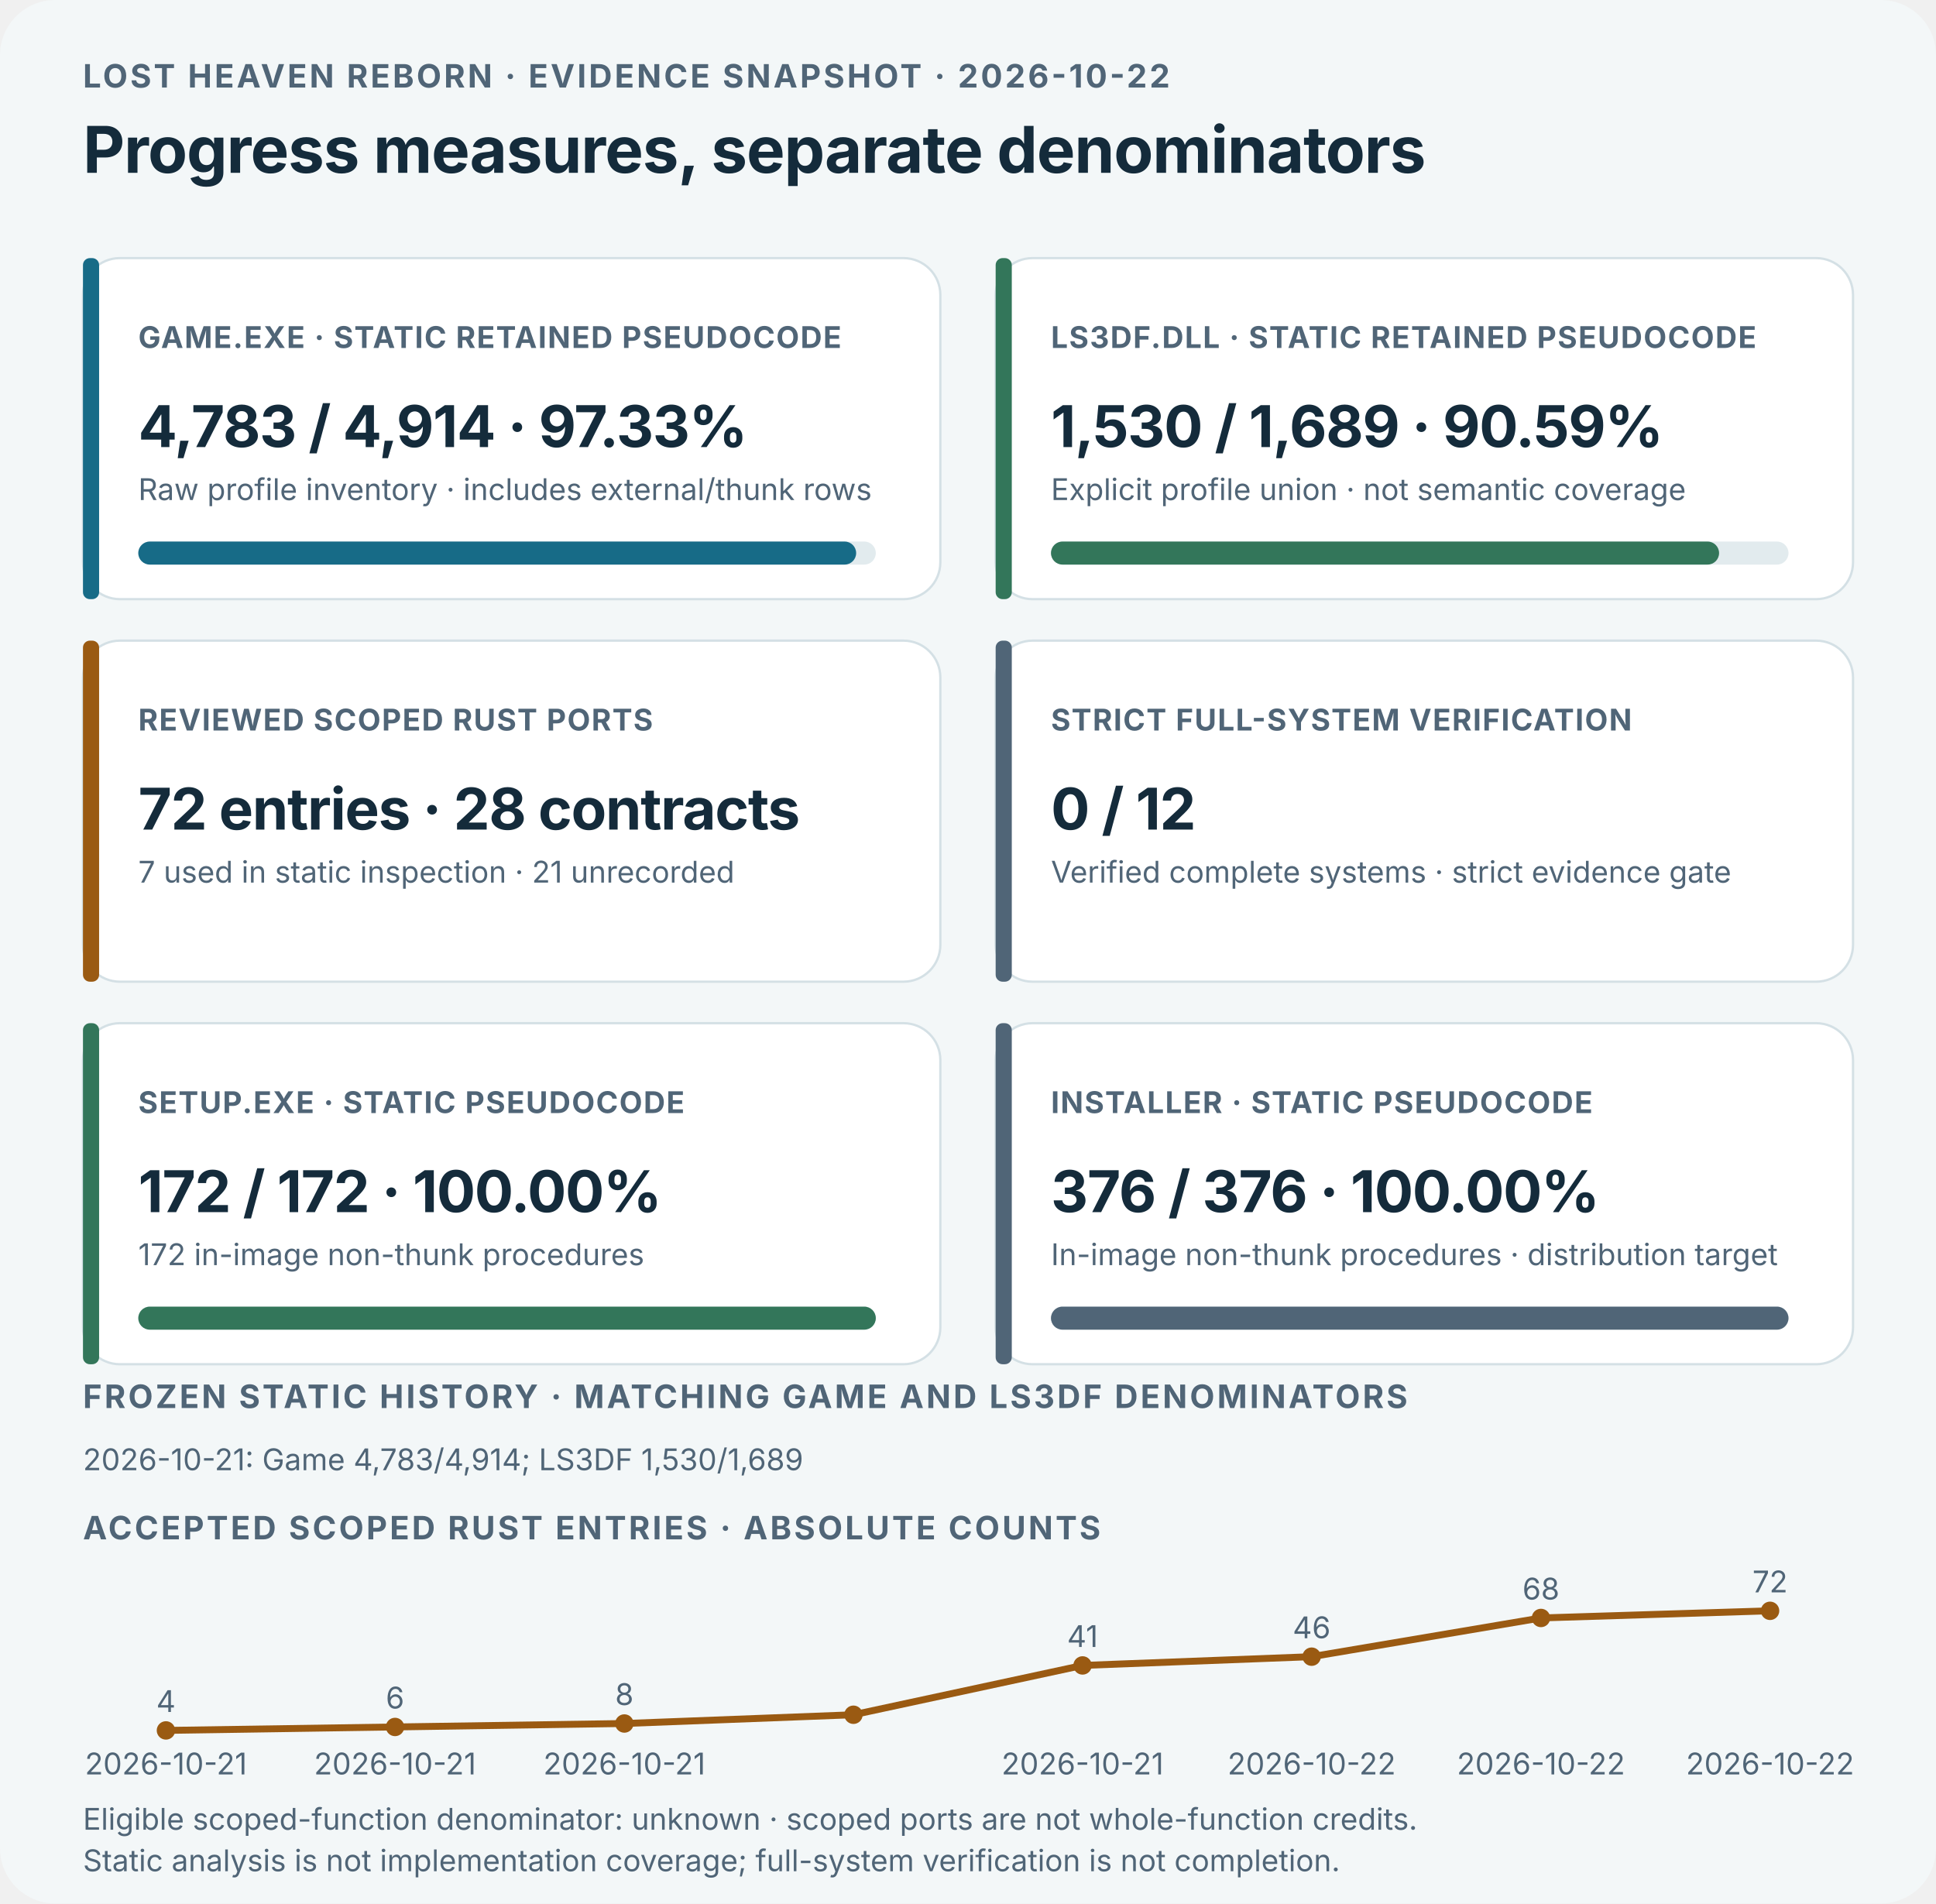
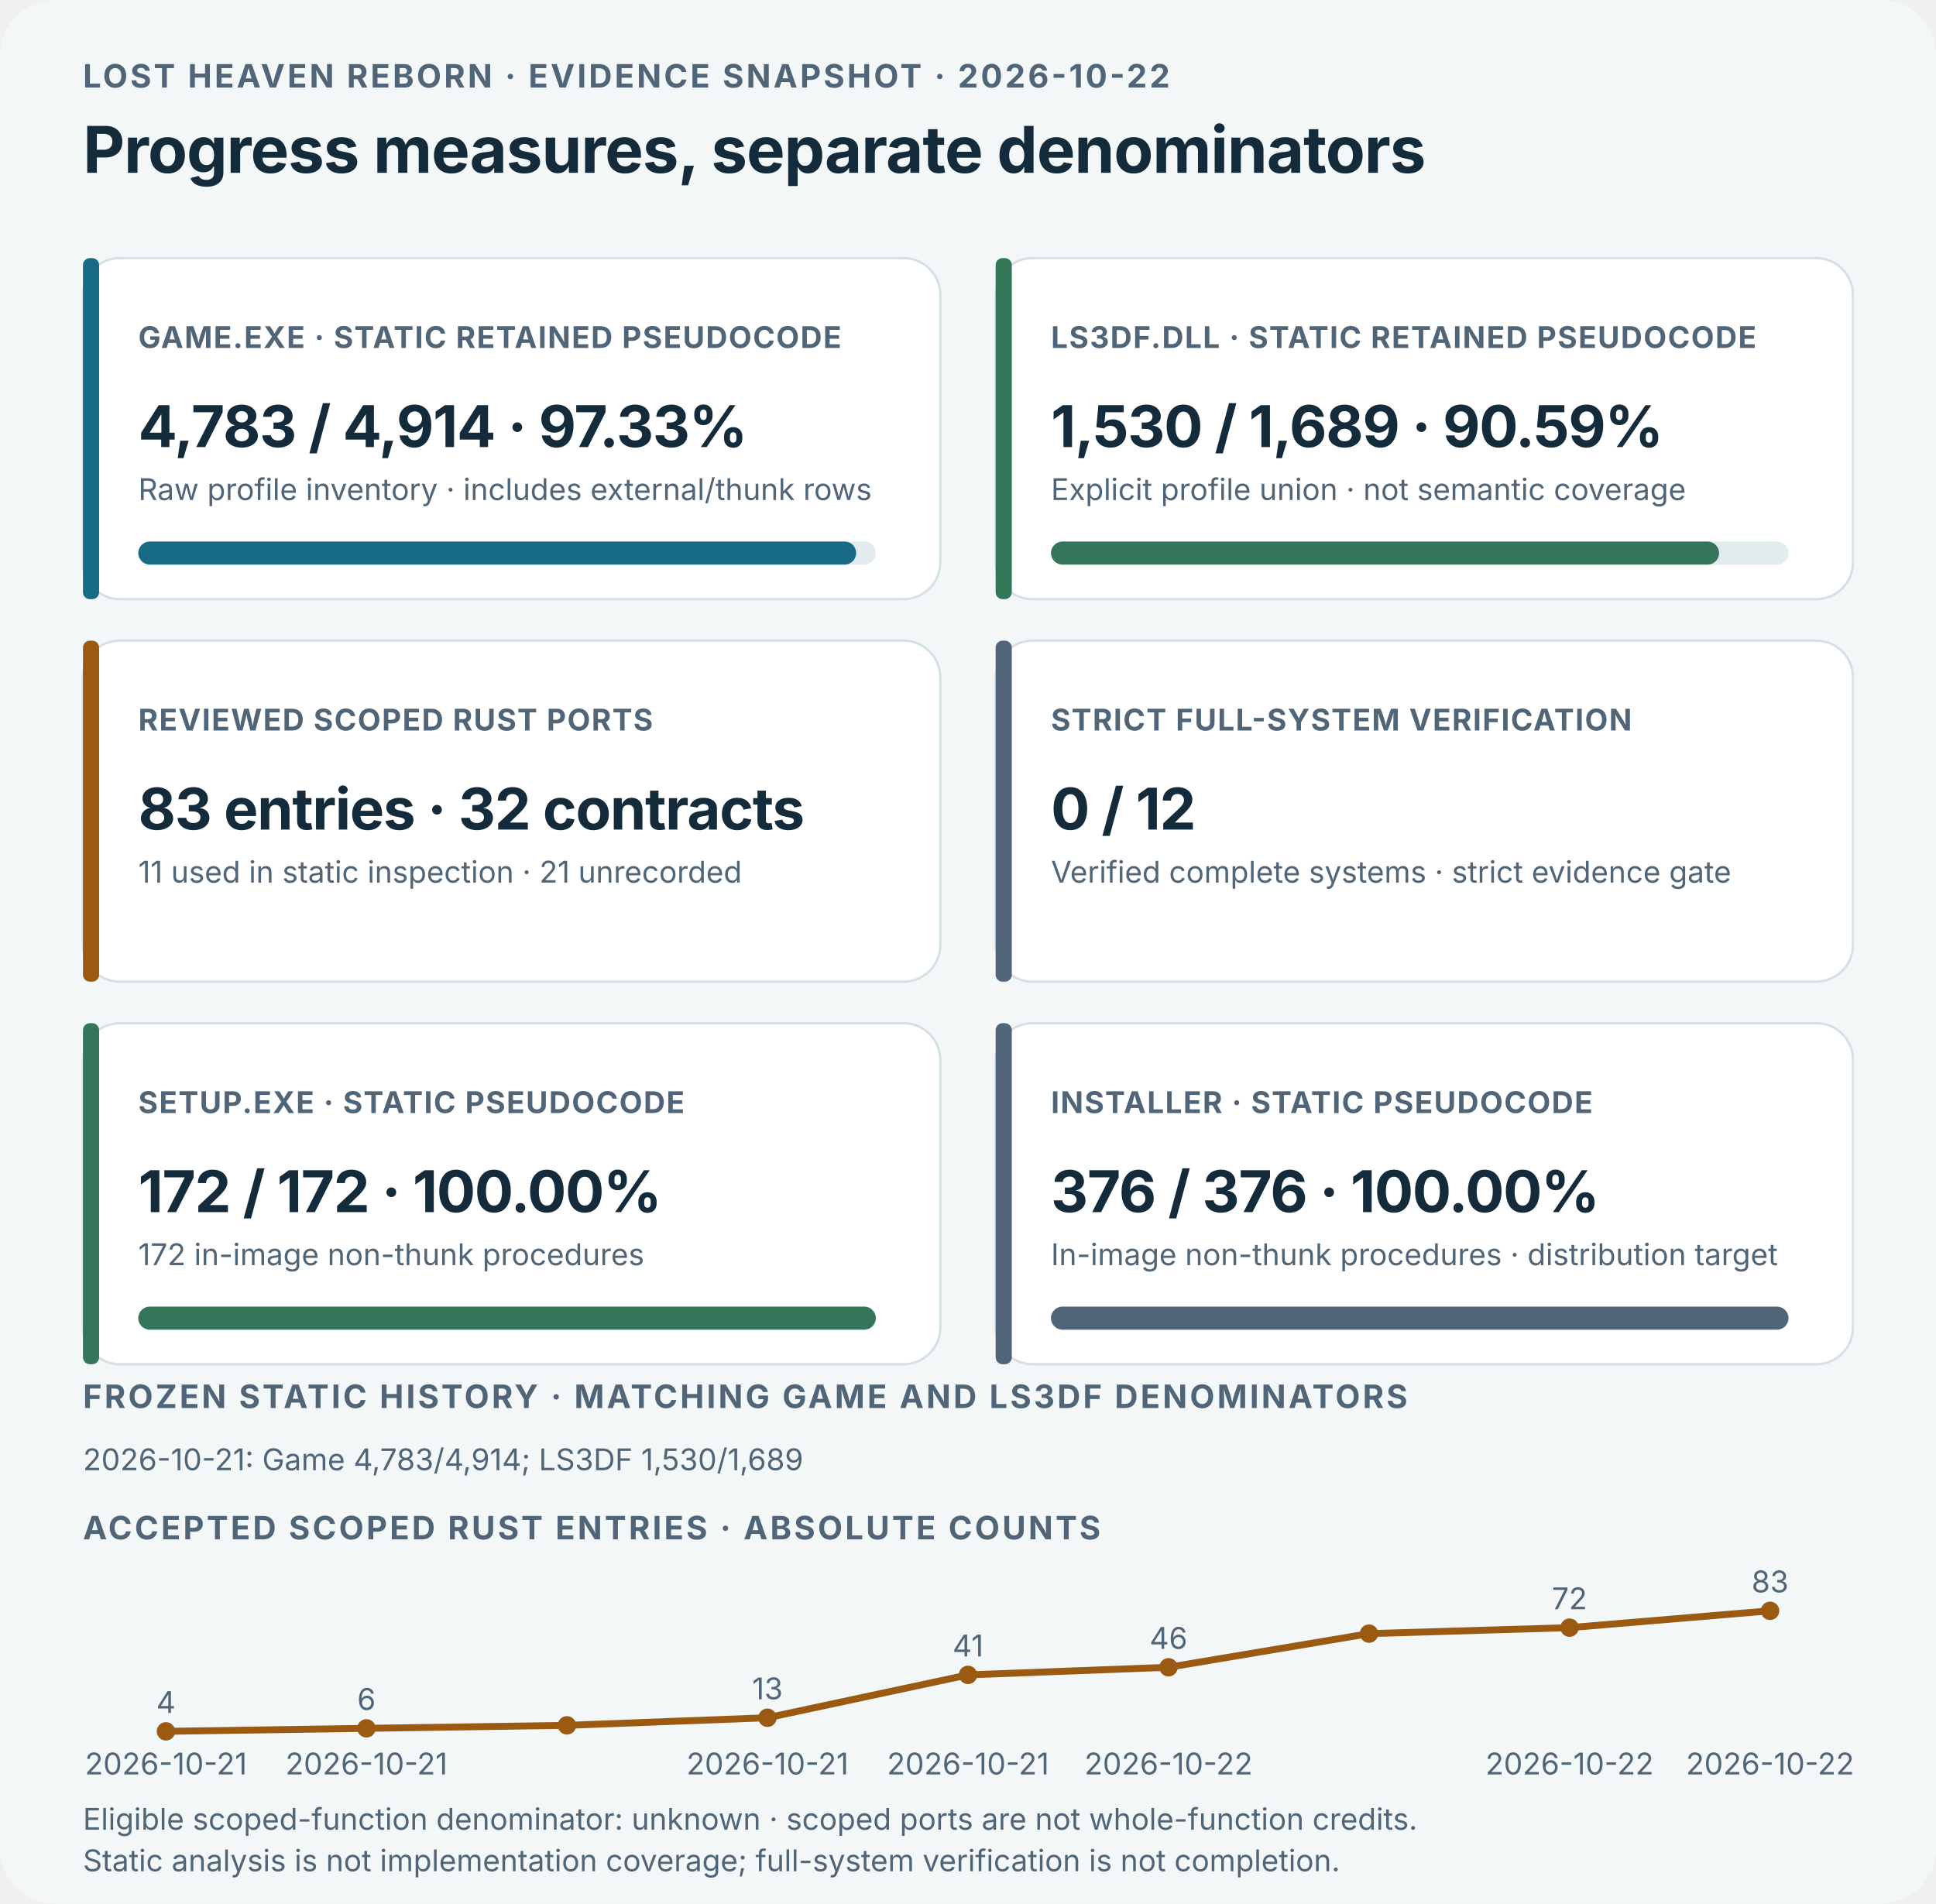
<svg xmlns="http://www.w3.org/2000/svg" viewBox="0 0 840 826" role="img" aria-labelledby="dashboard-title dashboard-desc">
  <style>text{font-family:Inter,ui-sans-serif,system-ui,-apple-system,"Segoe UI",sans-serif;fill:#142b3b}.kicker{font-size:14px;font-weight:700;letter-spacing:1.1px;fill:#506577}.title{font-size:28px;font-weight:750;letter-spacing:-.35px}.label{font-size:13px;font-weight:750;letter-spacing:.5px;fill:#506577}.value{font-size:25px;font-weight:750;letter-spacing:-.4px}.detail,.history{font-size:13px;fill:#506577}.dark-bg{display:none}@media(prefers-color-scheme:dark){.light-bg{display:none}.dark-bg{display:inline}text{fill:#edf4f6}.kicker,.label,.detail,.history{fill:#b3c5ce}.card-bg{fill:#172b39;stroke:#3b5361}.bar-track{fill:#314957}}</style>
  <rect class="light-bg" width="840" height="826" rx="24" fill="#f3f7f8" />
  <rect class="dark-bg" width="840" height="826" rx="24" fill="#0d1b25" />
  <text x="36" y="38" class="kicker">LOST HEAVEN REBORN · EVIDENCE SNAPSHOT · 2026-10-22</text>
  <text x="36" y="75" class="title">Progress measures, separate denominators</text>
  <g>
    <rect class="card-bg" x="36" y="112" width="372" height="148" rx="16" fill="#ffffff" stroke="#d4e0e5" />
    <rect x="36" y="112" width="7" height="148" rx="3" fill="#176b87" />
    <text x="60" y="151" class="label">GAME.EXE · STATIC RETAINED PSEUDOCODE</text>
    <text x="60" y="194" class="value">4,783 / 4,914 · 97.33%</text>
    <text x="60" y="217" class="detail">Raw profile inventory · includes external/thunk rows</text>
    <rect class="bar-track" x="60" y="235" width="320" height="10" rx="5" fill="#e2ebee" />
    <rect x="60" y="235" width="311.47" height="10" rx="5" fill="#176b87" />
  </g>
  <g>
    <rect class="card-bg" x="432" y="112" width="372" height="148" rx="16" fill="#ffffff" stroke="#d4e0e5" />
    <rect x="432" y="112" width="7" height="148" rx="3" fill="#33765a" />
    <text x="456" y="151" class="label">LS3DF.DLL · STATIC RETAINED PSEUDOCODE</text>
    <text x="456" y="194" class="value">1,530 / 1,689 · 90.59%</text>
    <text x="456" y="217" class="detail">Explicit profile union · not semantic coverage</text>
    <rect class="bar-track" x="456" y="235" width="320" height="10" rx="5" fill="#e2ebee" />
    <rect x="456" y="235" width="289.88" height="10" rx="5" fill="#33765a" />
  </g>
  <g>
    <rect class="card-bg" x="36" y="278" width="372" height="148" rx="16" fill="#ffffff" stroke="#d4e0e5" />
    <rect x="36" y="278" width="7" height="148" rx="3" fill="#9a5a12" />
    <text x="60" y="317" class="label">REVIEWED SCOPED RUST PORTS</text>
-     <text x="60" y="360" class="value">72 entries · 28 contracts</text>
-     <text x="60" y="383" class="detail">7 used in static inspection · 21 unrecorded</text>
+     <text x="60" y="360" class="value">83 entries · 32 contracts</text>
+     <text x="60" y="383" class="detail">11 used in static inspection · 21 unrecorded</text>
  </g>
  <g>
    <rect class="card-bg" x="432" y="278" width="372" height="148" rx="16" fill="#ffffff" stroke="#d4e0e5" />
    <rect x="432" y="278" width="7" height="148" rx="3" fill="#506577" />
    <text x="456" y="317" class="label">STRICT FULL-SYSTEM VERIFICATION</text>
    <text x="456" y="360" class="value">0 / 12</text>
    <text x="456" y="383" class="detail">Verified complete systems · strict evidence gate</text>
  </g>
  <g>
    <rect class="card-bg" x="36" y="444" width="372" height="148" rx="16" fill="#ffffff" stroke="#d4e0e5" />
    <rect x="36" y="444" width="7" height="148" rx="3" fill="#33765a" />
    <text x="60" y="483" class="label">SETUP.EXE · STATIC PSEUDOCODE</text>
    <text x="60" y="526" class="value">172 / 172 · 100.00%</text>
    <text x="60" y="549" class="detail">172 in-image non-thunk procedures</text>
    <rect class="bar-track" x="60" y="567" width="320" height="10" rx="5" fill="#e2ebee" />
    <rect x="60" y="567" width="320.00" height="10" rx="5" fill="#33765a" />
  </g>
  <g>
    <rect class="card-bg" x="432" y="444" width="372" height="148" rx="16" fill="#ffffff" stroke="#d4e0e5" />
    <rect x="432" y="444" width="7" height="148" rx="3" fill="#506577" />
    <text x="456" y="483" class="label">INSTALLER · STATIC PSEUDOCODE</text>
    <text x="456" y="526" class="value">376 / 376 · 100.00%</text>
    <text x="456" y="549" class="detail">In-image non-thunk procedures · distribution target</text>
    <rect class="bar-track" x="456" y="567" width="320" height="10" rx="5" fill="#e2ebee" />
    <rect x="456" y="567" width="320.00" height="10" rx="5" fill="#506577" />
  </g>
  <text x="36" y="611" class="kicker">FROZEN STATIC HISTORY · MATCHING GAME AND LS3DF DENOMINATORS</text>
  <text x="36" y="638" class="history">2026-10-21: Game 4,783/4,914; LS3DF 1,530/1,689</text>
  <text x="36" y="668" class="kicker">ACCEPTED SCOPED RUST ENTRIES · ABSOLUTE COUNTS</text>
-   <polyline points="72.0,750.9 171.4,749.4 270.9,747.9 370.3,744.1 469.7,722.7 569.1,718.9 668.6,702.1 768.0,699.0" fill="none" stroke="#9a5a12" stroke-width="3" stroke-linecap="round" stroke-linejoin="round" />
-   <circle cx="72.0" cy="750.9" r="4" fill="#9a5a12" />
-   <text x="72.0" y="742.9" text-anchor="middle" class="history">4</text>
+   <polyline points="72.0,751.3 159.0,750.0 246.0,748.7 333.0,745.4 420.0,726.8 507.0,723.5 594.0,708.9 681.0,706.3 768.0,699.0" fill="none" stroke="#9a5a12" stroke-width="3" stroke-linecap="round" stroke-linejoin="round" />
+   <circle cx="72.0" cy="751.3" r="4" fill="#9a5a12" />
+   <text x="72.0" y="743.3" text-anchor="middle" class="history">4</text>
  <text x="72.0" y="770" text-anchor="middle" class="history">2026-10-21</text>
-   <circle cx="171.4" cy="749.4" r="4" fill="#9a5a12" />
-   <text x="171.4" y="741.4" text-anchor="middle" class="history">6</text>
-   <text x="171.4" y="770" text-anchor="middle" class="history">2026-10-21</text>
-   <circle cx="270.9" cy="747.9" r="4" fill="#9a5a12" />
-   <text x="270.9" y="739.9" text-anchor="middle" class="history">8</text>
-   <text x="270.9" y="770" text-anchor="middle" class="history">2026-10-21</text>
-   <circle cx="370.3" cy="744.1" r="4" fill="#9a5a12" />
-   <circle cx="469.7" cy="722.7" r="4" fill="#9a5a12" />
-   <text x="469.7" y="714.7" text-anchor="middle" class="history">41</text>
-   <text x="469.7" y="770" text-anchor="middle" class="history">2026-10-21</text>
-   <circle cx="569.1" cy="718.9" r="4" fill="#9a5a12" />
-   <text x="569.1" y="710.9" text-anchor="middle" class="history">46</text>
-   <text x="569.1" y="770" text-anchor="middle" class="history">2026-10-22</text>
-   <circle cx="668.6" cy="702.1" r="4" fill="#9a5a12" />
-   <text x="668.6" y="694.1" text-anchor="middle" class="history">68</text>
-   <text x="668.6" y="770" text-anchor="middle" class="history">2026-10-22</text>
+   <circle cx="159.0" cy="750.0" r="4" fill="#9a5a12" />
+   <text x="159.0" y="742.0" text-anchor="middle" class="history">6</text>
+   <text x="159.0" y="770" text-anchor="middle" class="history">2026-10-21</text>
+   <circle cx="246.0" cy="748.7" r="4" fill="#9a5a12" />
+   <circle cx="333.0" cy="745.4" r="4" fill="#9a5a12" />
+   <text x="333.0" y="737.4" text-anchor="middle" class="history">13</text>
+   <text x="333.0" y="770" text-anchor="middle" class="history">2026-10-21</text>
+   <circle cx="420.0" cy="726.8" r="4" fill="#9a5a12" />
+   <text x="420.0" y="718.8" text-anchor="middle" class="history">41</text>
+   <text x="420.0" y="770" text-anchor="middle" class="history">2026-10-21</text>
+   <circle cx="507.0" cy="723.5" r="4" fill="#9a5a12" />
+   <text x="507.0" y="715.5" text-anchor="middle" class="history">46</text>
+   <text x="507.0" y="770" text-anchor="middle" class="history">2026-10-22</text>
+   <circle cx="594.0" cy="708.9" r="4" fill="#9a5a12" />
+   <circle cx="681.0" cy="706.3" r="4" fill="#9a5a12" />
+   <text x="681.0" y="698.3" text-anchor="middle" class="history">72</text>
+   <text x="681.0" y="770" text-anchor="middle" class="history">2026-10-22</text>
  <circle cx="768.0" cy="699.0" r="4" fill="#9a5a12" />
-   <text x="768.0" y="691.0" text-anchor="middle" class="history">72</text>
+   <text x="768.0" y="691.0" text-anchor="middle" class="history">83</text>
  <text x="768.0" y="770" text-anchor="middle" class="history">2026-10-22</text>
  <text x="36" y="794" class="detail">Eligible scoped-function denominator: unknown · scoped ports are not whole-function credits.</text>
  <text x="36" y="812" class="detail">Static analysis is not implementation coverage; full-system verification is not completion.</text>
</svg>
